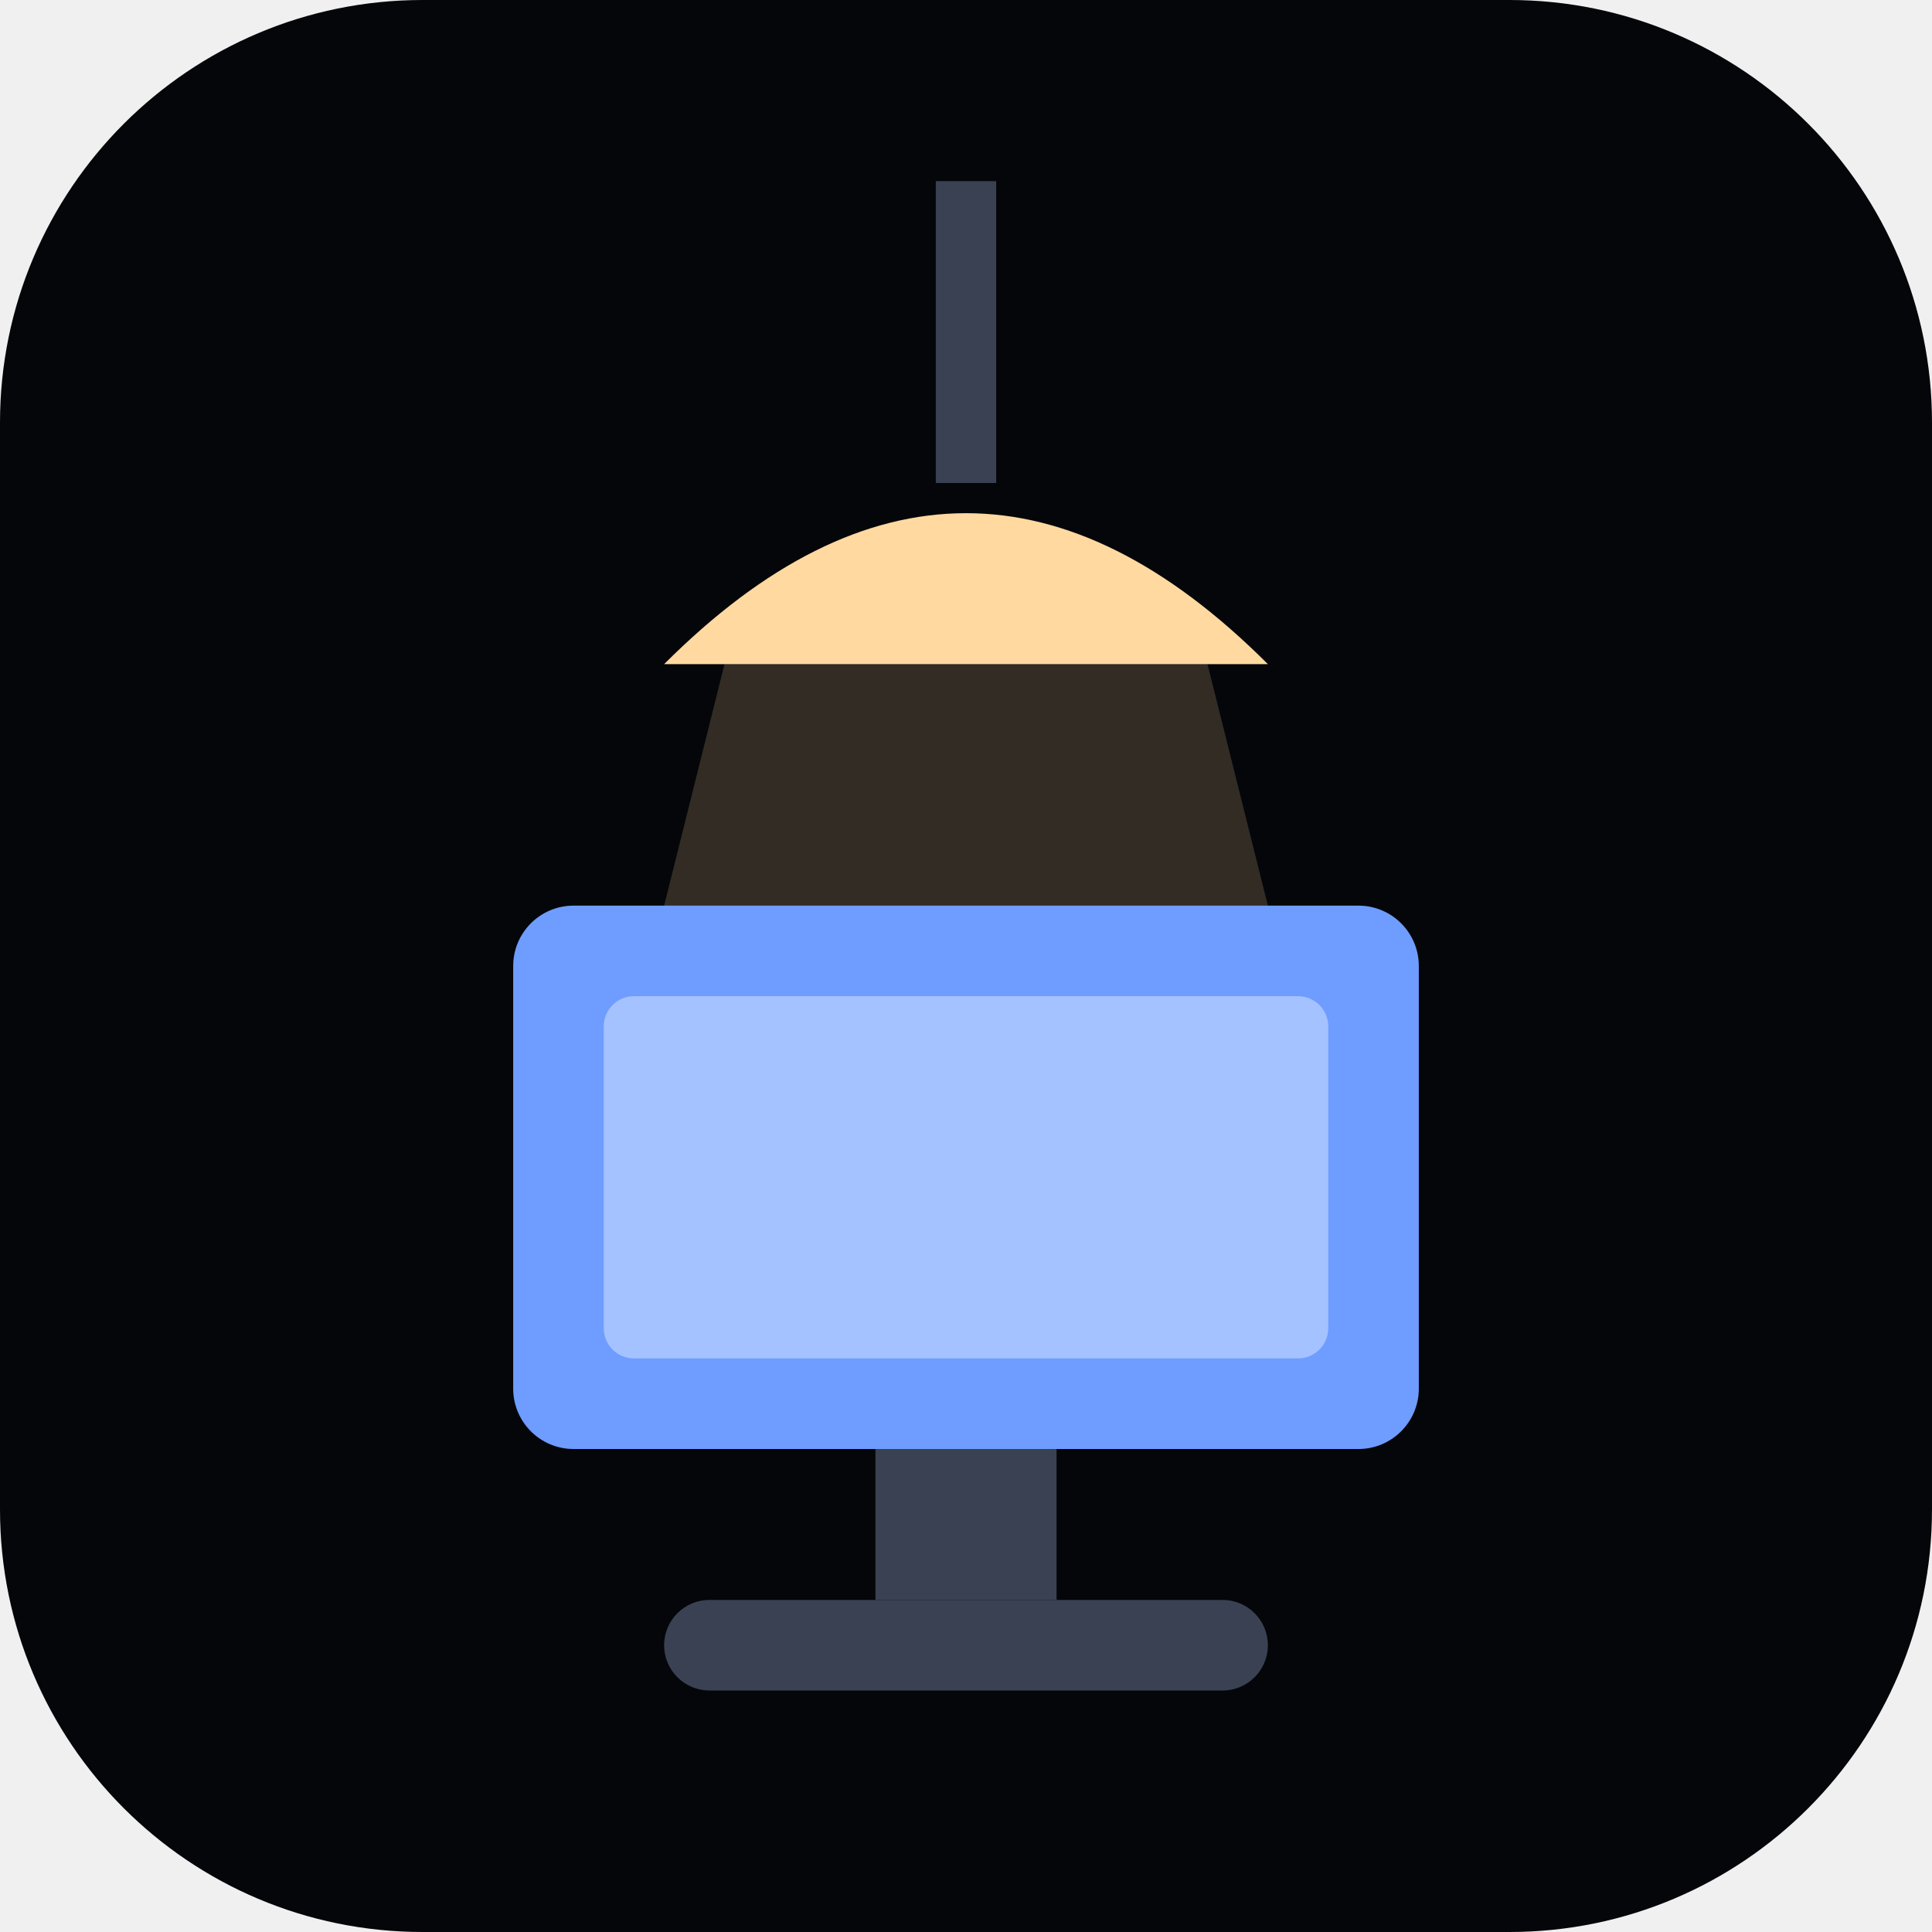
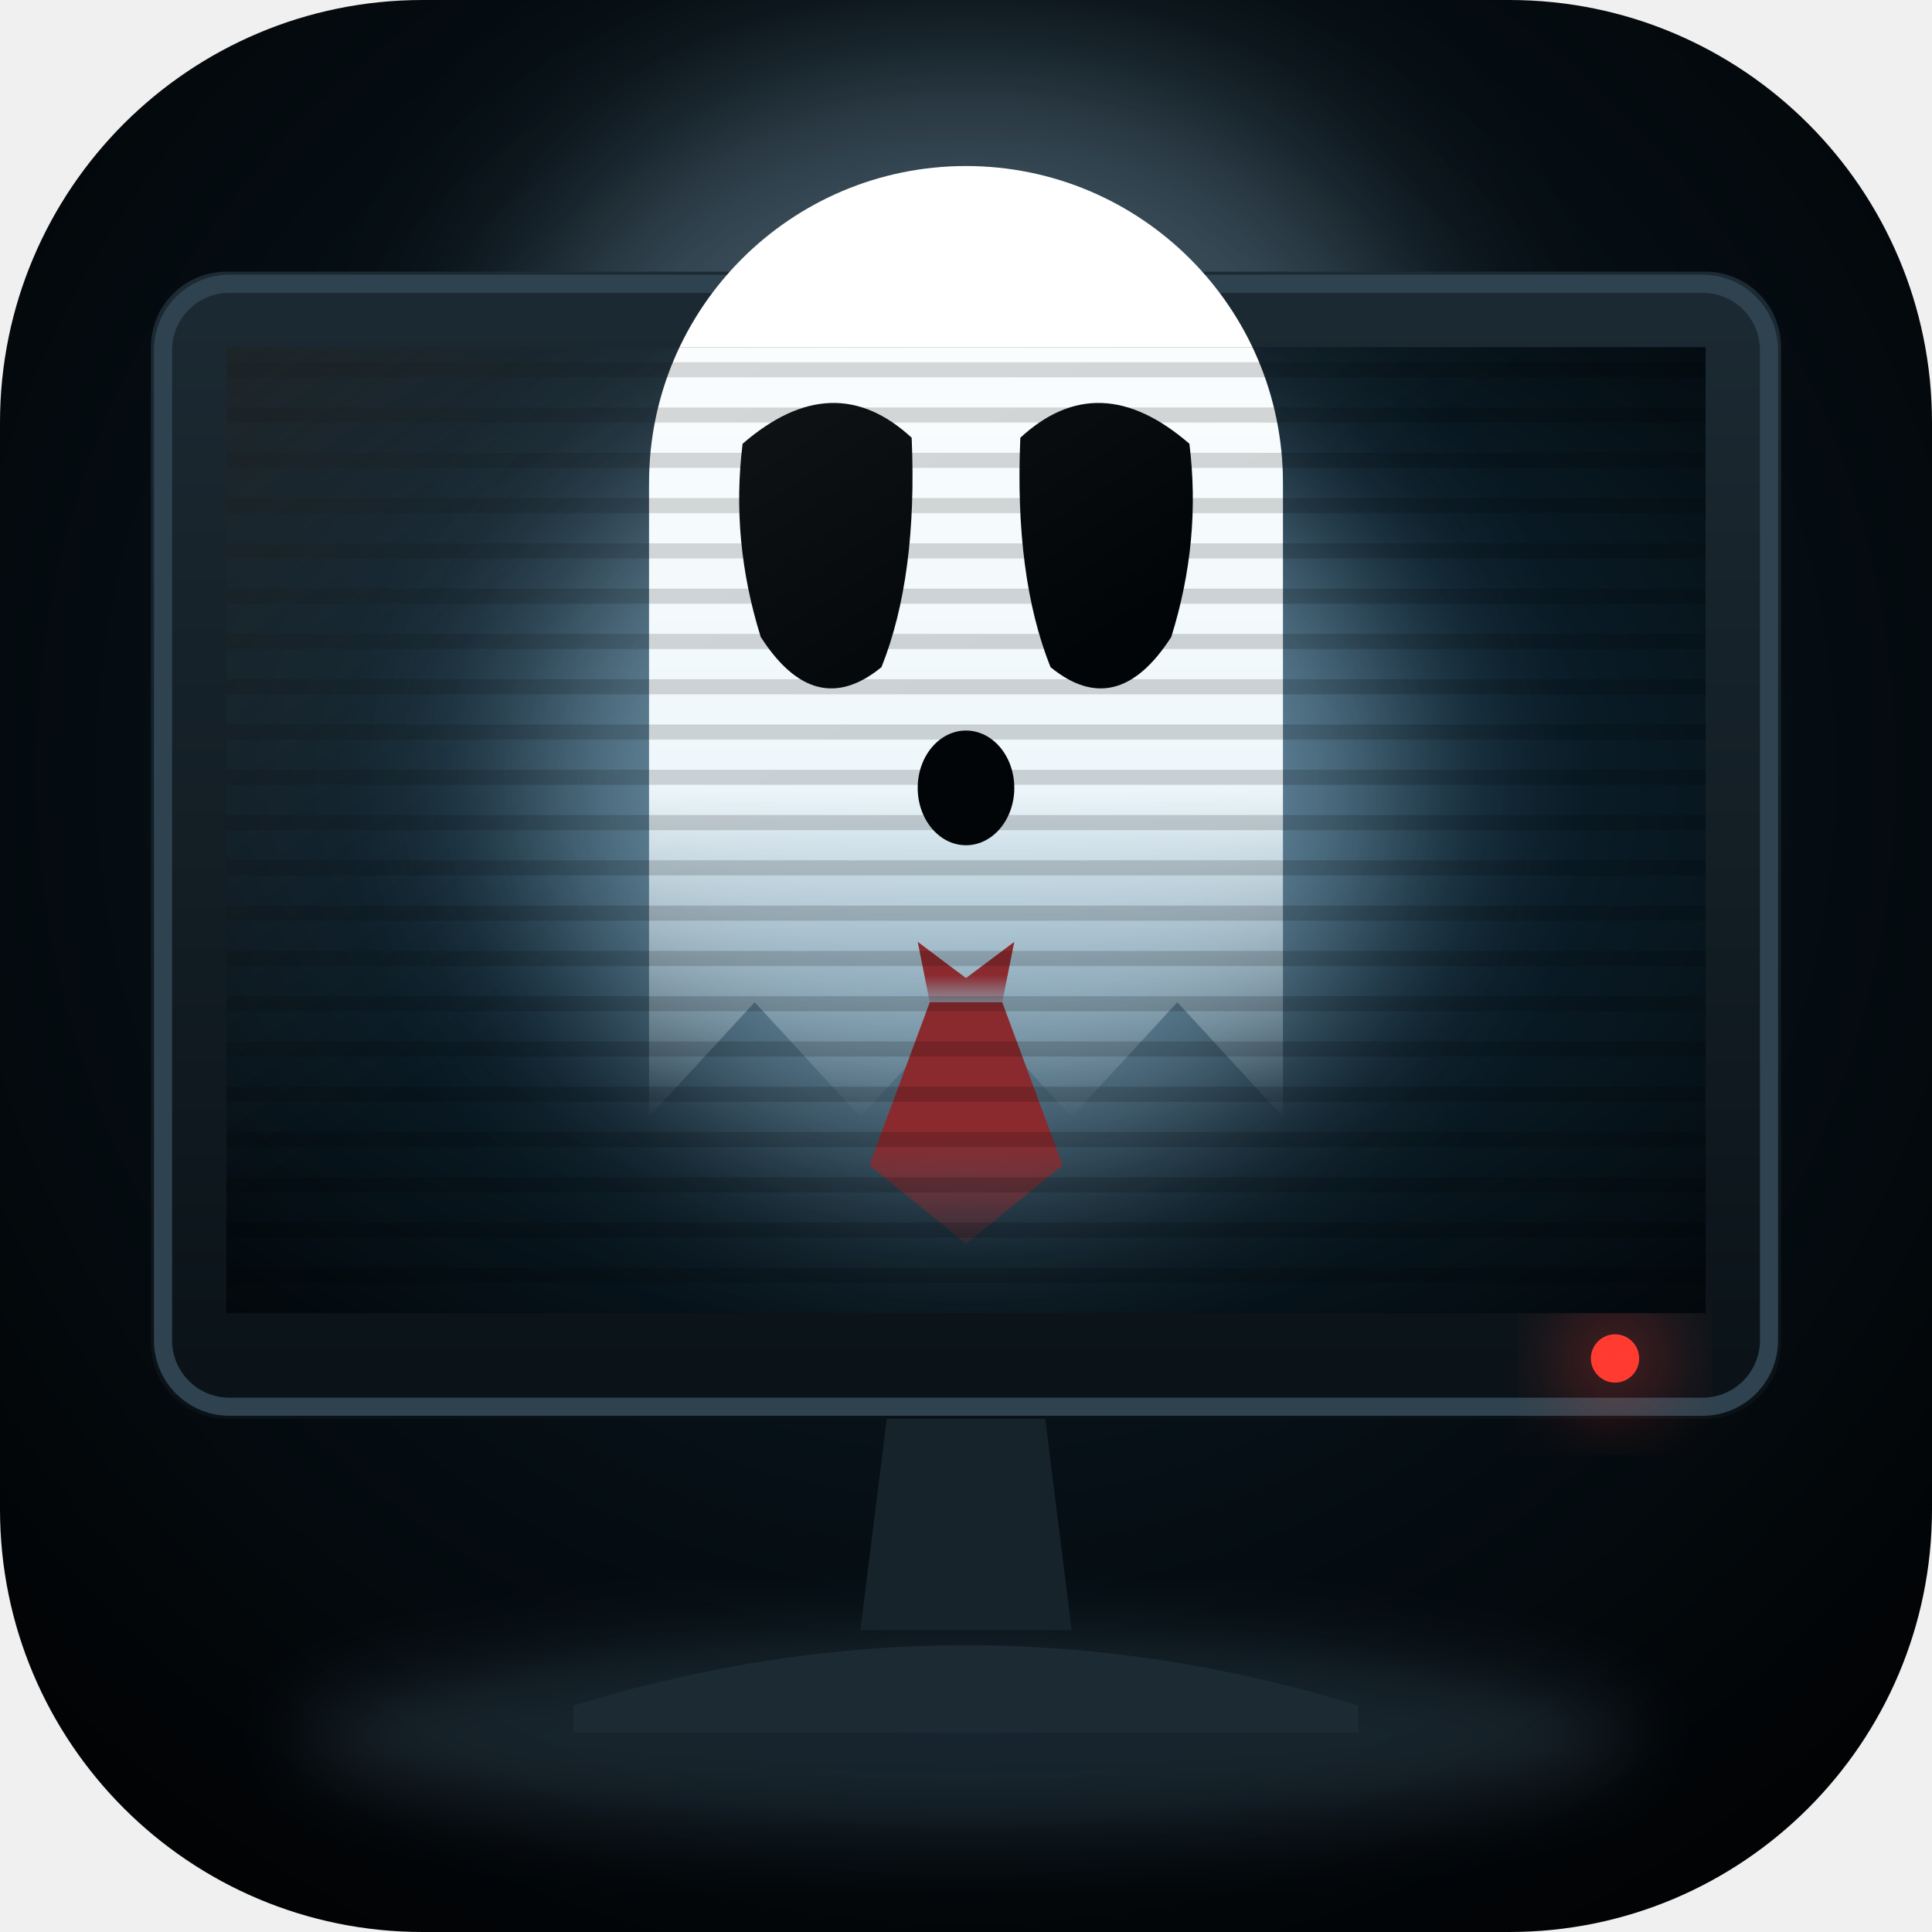
<svg xmlns="http://www.w3.org/2000/svg" viewBox="0 0 64 64">
-   <rect width="64" height="64" rx="14" fill="#05060a" />
-   <path d="M32 6 L32 16" stroke="#3a4152" stroke-width="2" />
-   <path d="M22 22 Q32 12 42 22 Z" fill="#ffd9a0" />
-   <path d="M24 22 L18 46 L46 46 L40 22 Z" fill="#ffd9a0" opacity="0.18" />
-   <rect x="17" y="30" width="30" height="18" rx="2" fill="#6f9cff" />
-   <rect x="20" y="33" width="24" height="12" rx="1" fill="#cfe1ff" opacity="0.55" />
-   <rect x="29" y="48" width="6" height="5" fill="#3a4152" />
-   <rect x="22" y="53" width="20" height="3" rx="1.5" fill="#3a4152" />
+   <defs>
+     <radialGradient id="room" cx="50%" cy="40%" r="70%">
+       <stop offset="0" stop-color="#0c1f2b" />
+       <stop offset="1" stop-color="#010203" />
+     </radialGradient>
+     <radialGradient id="screen" cx="50%" cy="45%" r="75%">
+       <stop offset="0" stop-color="#1e4a63" />
+       <stop offset="0.55" stop-color="#0a1c27" />
+       <stop offset="1" stop-color="#02070a" />
+     </radialGradient>
+     <linearGradient id="body" x1="0" y1="0" x2="0" y2="1">
+       <stop offset="0" stop-color="#ffffff" />
+       <stop offset="0.65" stop-color="#eef7fb" />
+       <stop offset="1" stop-color="#d8ecf5" stop-opacity="0" />
+     </linearGradient>
+     <linearGradient id="bezel" x1="0" y1="0" x2="0" y2="1">
+       <stop offset="0" stop-color="#1c2a33" />
+       <stop offset="1" stop-color="#0a1217" />
+     </linearGradient>
+     <linearGradient id="glare" x1="0" y1="0" x2="1" y2="1">
+       <stop offset="0" stop-color="#fff" stop-opacity="0.10" />
+       <stop offset="0.45" stop-color="#fff" stop-opacity="0" />
+     </linearGradient>
+     <pattern id="scan" width="1" height="1.5" patternUnits="userSpaceOnUse">
+       <rect width="1" height="0.5" fill="#000" opacity="0.16" />
+     </pattern>
+     <filter id="blur3" x="-60%" y="-60%" width="220%" height="220%">
+       <feGaussianBlur stdDeviation="3" />
+     </filter>
+     <filter id="blur1" x="-30%" y="-30%" width="160%" height="160%">
+       <feGaussianBlur stdDeviation="1.2" />
+     </filter>
+     <clipPath id="clip">
+       <rect x="7.5" y="11.5" width="49" height="32" />
+     </clipPath>
+     <clipPath id="above">
+       <rect x="0" y="0" width="64" height="11.5" />
+     </clipPath>
+     <linearGradient id="tie" x1="0" y1="0" x2="0" y2="1">
+       <stop offset="0" stop-color="#8a2a2e" />
+       <stop offset="0.55" stop-color="#8a2a2e" />
+       <stop offset="1" stop-color="#8a2a2e" stop-opacity="0.2" />
+     </linearGradient>
+   </defs>
+   <rect width="64" height="64" rx="14" fill="url(#room)" />
+   <ellipse cx="32" cy="14" rx="15" ry="12" fill="#bfe6ff" opacity="0.28" filter="url(#blur3)" />
+   <ellipse cx="32" cy="57.5" rx="22" ry="3.2" fill="#7fb4d6" opacity="0.16" filter="url(#blur1)" />
+   <path d="M29.5 46 H34.5 L35.5 54 H28.5 Z" fill="#16232b" />
+   <path d="M19 56.5 Q32 52.5 45 56.5 V57.4 H19 Z" fill="#1c2a33" />
+   <rect x="5" y="9" width="54" height="38" rx="2.5" fill="url(#bezel)" />
+   <rect x="5.4" y="9.4" width="53.2" height="37.2" rx="2.2" fill="none" stroke="#2e434f" stroke-width="0.6" />
+   <circle cx="53.5" cy="45" r="0.8" fill="#ff3b30" />
+   <circle cx="53.5" cy="45" r="2" fill="#ff3b30" opacity="0.25" filter="url(#blur1)" />
+   <g clip-path="url(#clip)">
+     <rect x="7.5" y="11.5" width="49" height="32" fill="url(#screen)" />
+     <ellipse cx="32" cy="26" rx="14" ry="13" fill="#bfe6ff" opacity="0.45" filter="url(#blur3)" />
+     <path transform="translate(0 -9)" d="M21.5 46 V25 a10.5 10.5 0 0 1 21 0 V46 l-3.5 -3.8 -3.5 3.8 -3.5 -3.8 -3.5 3.8 -3.5 -3.8 Z" fill="url(#body)" />
+     <g transform="translate(0 -9)">
+       <path d="M30.4 40.2 L32 41.4 L33.6 40.2 L33.2 42.2 H30.8 Z" fill="url(#tie)" />
+       <path d="M30.8 42.2 H33.2 L35.2 47.6 L32 50.2 L28.8 47.6 Z" fill="url(#tie)" />
+     </g>
+     <rect x="7.5" y="11.5" width="49" height="32" fill="url(#scan)" />
+   </g>
+   <g clip-path="url(#above)">
+     <path transform="translate(0 -9)" d="M21.5 46 V25 a10.5 10.5 0 0 1 21 0 V46 l-3.5 -3.8 -3.5 3.8 -3.5 -3.8 -3.5 3.8 -3.5 -3.8 Z" fill="#ffffff" />
+   </g>
+   <g transform="translate(0 -10.5)" fill="#020507">
+     <path d="M24.6 25.2 Q27.6 22.6 30.2 25 Q30.4 29.6 29.2 32.6 Q27 34.4 25.2 31.6 Q24.2 28.4 24.6 25.2 Z" />
+     <path d="M39.4 25.2 Q36.4 22.6 33.8 25 Q33.6 29.6 34.8 32.6 Q37 34.4 38.8 31.6 Q39.8 28.4 39.4 25.2 Z" />
+     <ellipse cx="32" cy="36.6" rx="1.6" ry="1.9" />
+   </g>
+   <rect x="7.5" y="11.5" width="49" height="32" fill="url(#glare)" />
</svg>
